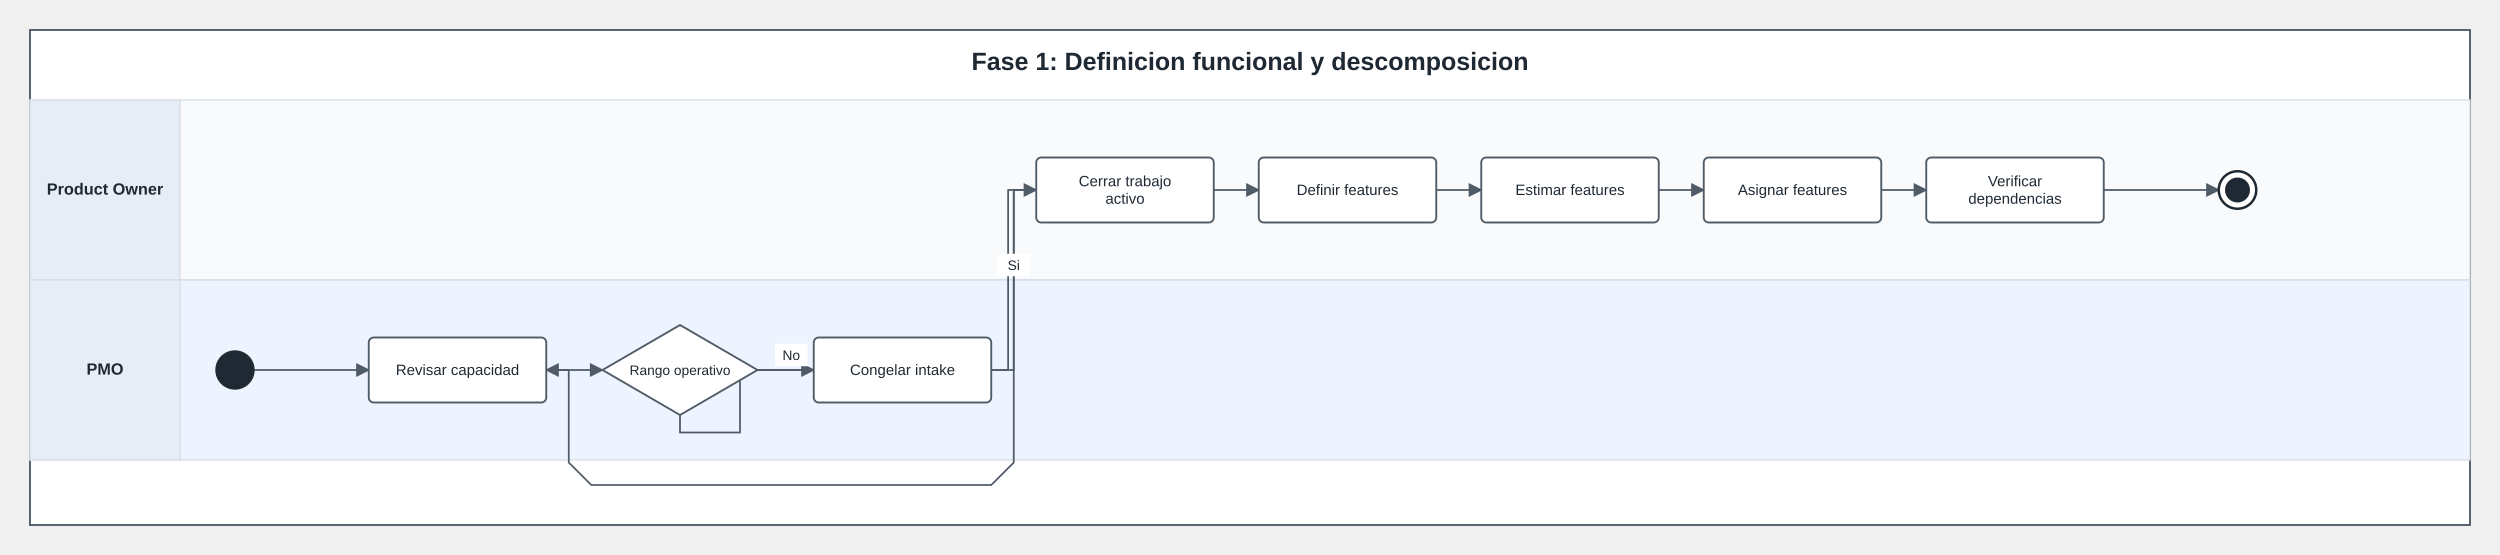
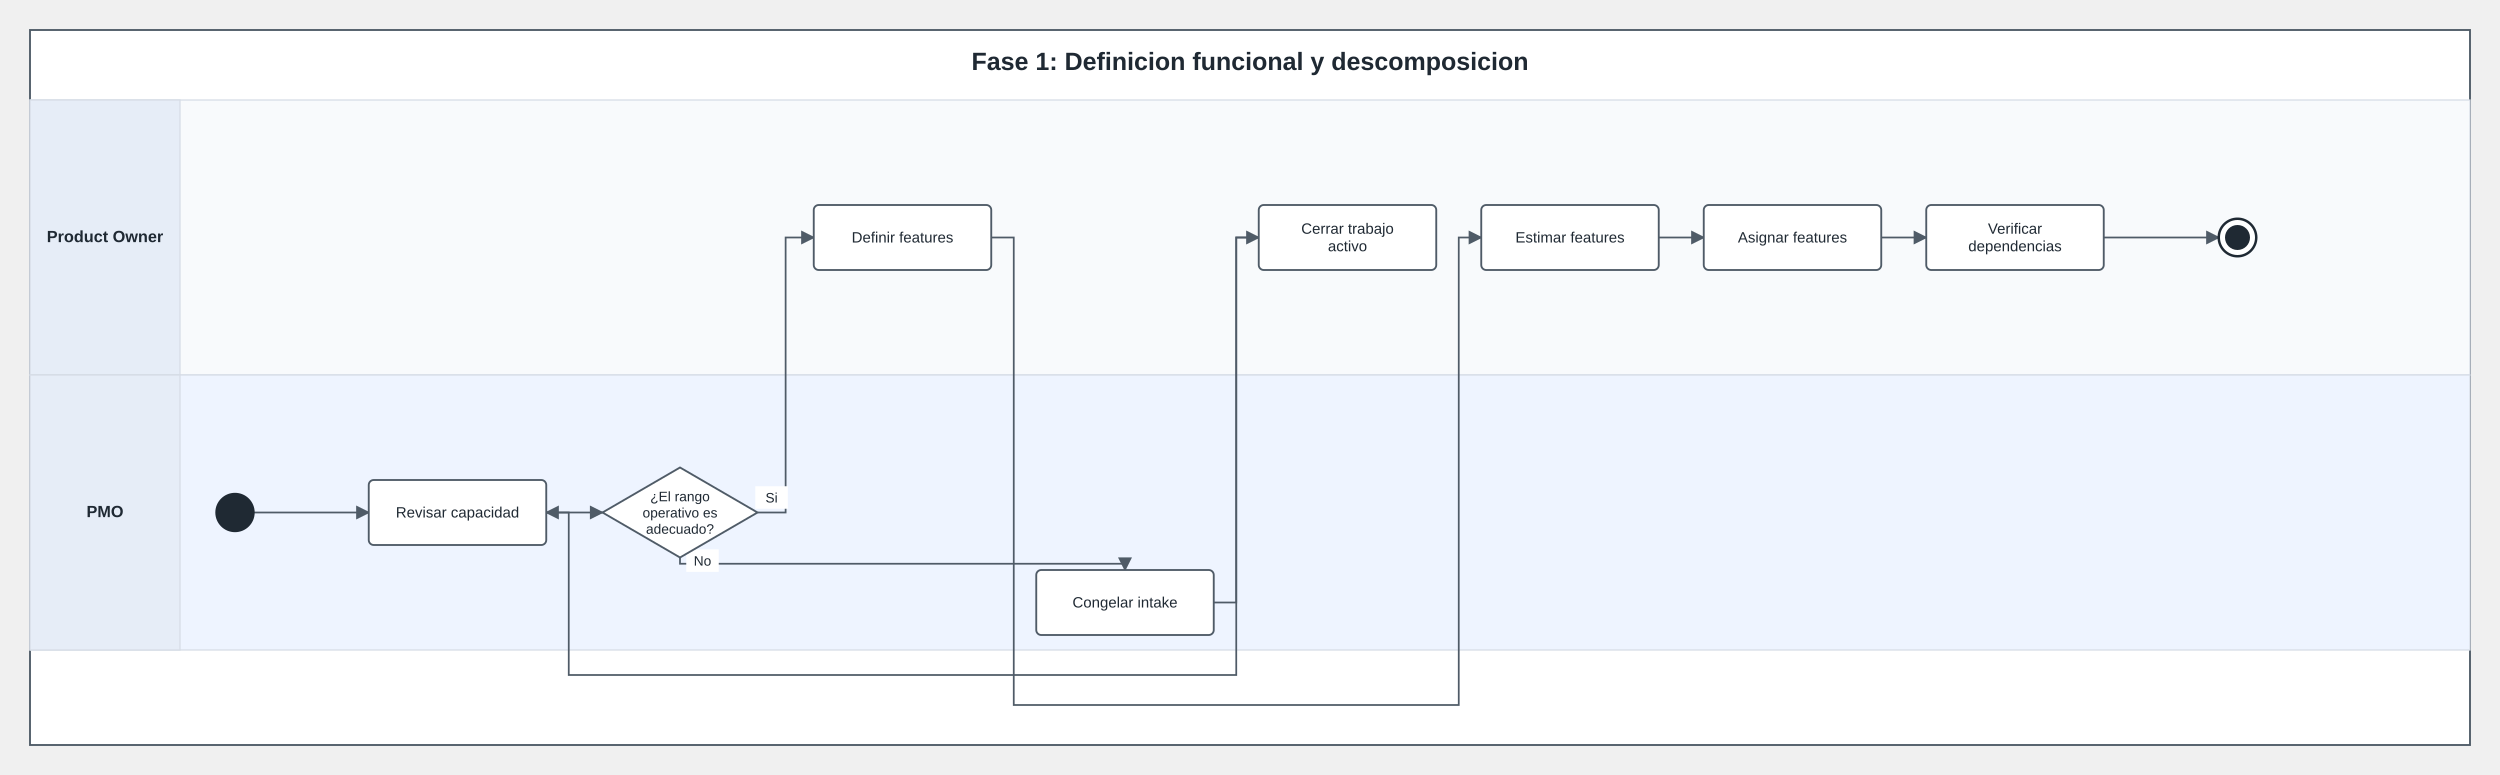
- <svg xmlns="http://www.w3.org/2000/svg" width="2000" height="444" viewBox="0 0 2000 444" role="img" aria-labelledby="title desc">
+ <svg xmlns="http://www.w3.org/2000/svg" width="2000" height="620" viewBox="0 0 2000 620" role="img" aria-labelledby="title desc">
  <defs>
    <marker id="arrow" viewBox="0 0 10 10" refX="9" refY="5" markerWidth="8" markerHeight="8" orient="auto-start-reverse">
      <path d="M 0 0 L 10 5 L 0 10 z" fill="#4f5b67" />
    </marker>
  </defs>
-   <rect x="24" y="24" width="1952" height="396" rx="0" fill="#ffffff" stroke="#4f5b67" stroke-width="1.5" />
+   <rect x="24" y="24" width="1952" height="572" rx="0" fill="#ffffff" stroke="#4f5b67" stroke-width="1.5" />
  <text x="1000.0" y="56" text-anchor="middle" font-family="Arial, sans-serif" font-size="20" font-weight="700" fill="#1f2933">Fase 1: Definicion funcional y descomposicion</text>
-   <rect x="24" y="80" width="1952" height="144" fill="#f8fafc" stroke="#d5dce6" stroke-width="1" />
-   <rect x="24" y="80" width="120" height="144" fill="#e6edf7" stroke="#d5dce6" stroke-width="1" />
-   <text x="84.0" y="152.0" text-anchor="middle" dominant-baseline="middle" font-family="Arial, sans-serif" font-size="13" font-weight="700" fill="#1f2933">
+   <rect x="24" y="80" width="1952" height="220" fill="#f8fafc" stroke="#d5dce6" stroke-width="1" />
+   <rect x="24" y="80" width="120" height="220" fill="#e6edf7" stroke="#d5dce6" stroke-width="1" />
+   <text x="84.0" y="190.0" text-anchor="middle" dominant-baseline="middle" font-family="Arial, sans-serif" font-size="13" font-weight="700" fill="#1f2933">
    <tspan x="84.0" dy="-0.0">Product Owner</tspan>
  </text>
-   <rect x="24" y="224" width="1952" height="144" fill="#eef4ff" stroke="#d5dce6" stroke-width="1" />
-   <rect x="24" y="224" width="120" height="144" fill="#e6edf7" stroke="#d5dce6" stroke-width="1" />
-   <text x="84.0" y="296.0" text-anchor="middle" dominant-baseline="middle" font-family="Arial, sans-serif" font-size="13" font-weight="700" fill="#1f2933">
+   <rect x="24" y="300" width="1952" height="220" fill="#eef4ff" stroke="#d5dce6" stroke-width="1" />
+   <rect x="24" y="300" width="120" height="220" fill="#e6edf7" stroke="#d5dce6" stroke-width="1" />
+   <text x="84.0" y="410.0" text-anchor="middle" dominant-baseline="middle" font-family="Arial, sans-serif" font-size="13" font-weight="700" fill="#1f2933">
    <tspan x="84.0" dy="-0.0">PMO</tspan>
  </text>
  <g fill="none" stroke="#4f5b67" stroke-width="1.4" marker-end="url(#arrow)">
-     <polyline points="203.0,296.0 249.0,296.0 295.0,296.0" />
-     <polyline points="437.0,296.0 459.5,296.0 482.0,296.0" />
-     <polyline points="544,332.0 544,346.0 592,346.0 592,296.0 651.0,296.0" />
-     <polyline points="793.0,296.0 811.0,296.0 811.0,152.0 829.0,152.0" />
-     <polyline points="829.0,152.0 811.0,152.0 811.0,370 793.0,388 473.0,388 455.0,370 455.0,296.0 437.0,296.0" />
-     <polyline points="606.0,296.0 806.5,296.0 806.5,152.0 1007.0,152.0" />
-     <polyline points="1149.0,152.0 1167.0,152.0 1185.0,152.0" />
-     <polyline points="1327.0,152.0 1345.0,152.0 1363.0,152.0" />
-     <polyline points="1505.0,152.0 1523.0,152.0 1541.0,152.0" />
-     <polyline points="1683.0,152.0 1729.0,152.0 1775.0,152.0" />
+     <polyline points="203.0,410.0 249.0,410.0 295.0,410.0" />
+     <polyline points="437.0,410.0 459.5,410.0 482.0,410.0" />
+     <polyline points="544,446.0 544,451.0 900,451.0 900,456.0" />
+     <polyline points="971.0,482.0 989.0,482.0 989.0,190.0 1007.0,190.0" />
+     <polyline points="1007.0,190.0 989.0,190.0 989.0,540 455.0,540 455.0,410.0 437.0,410.0" />
+     <polyline points="606.0,410.0 628.5,410.0 628.5,190.0 651.0,190.0" />
+     <polyline points="793.0,190.0 811.0,190.0 811.0,564 1167.0,564 1167.0,190.0 1185.0,190.0" />
+     <polyline points="1327.0,190.0 1345.0,190.0 1363.0,190.0" />
+     <polyline points="1505.0,190.0 1523.0,190.0 1541.0,190.0" />
+     <polyline points="1683.0,190.0 1729.0,190.0 1775.0,190.0" />
  </g>
-   <rect x="620.0" y="275.0" width="26" height="18" fill="#ffffff" stroke="none" />
-   <text x="633.0" y="288.0" text-anchor="middle" font-family="Arial, sans-serif" font-size="11" fill="#1f2933">No</text>
-   <rect x="798.0" y="203.0" width="26" height="18" fill="#ffffff" stroke="none" />
-   <text x="811.0" y="216.0" text-anchor="middle" font-family="Arial, sans-serif" font-size="11" fill="#1f2933">Si</text>
-   <circle cx="188" cy="296.0" r="15.0" fill="#1f2933" stroke="#1f2933" stroke-width="1.5" />
-   <rect x="295.0" y="270.0" width="142" height="52" rx="4" fill="#ffffff" stroke="#4f5b67" stroke-width="1.5" />
-   <text x="366" y="300.0" text-anchor="middle" font-family="Arial, sans-serif" font-size="12" fill="#1f2933">Revisar capacidad</text>
-   <polygon points="544,260.0 606.0,296.0 544,332.0 482.0,296.0" fill="#ffffff" stroke="#4f5b67" stroke-width="1.5" />
-   <text x="544" y="300.0" text-anchor="middle" font-family="Arial, sans-serif" font-size="11" fill="#1f2933">Rango operativo</text>
-   <rect x="651.0" y="270.0" width="142" height="52" rx="4" fill="#ffffff" stroke="#4f5b67" stroke-width="1.5" />
-   <text x="722" y="300.0" text-anchor="middle" font-family="Arial, sans-serif" font-size="12" fill="#1f2933">Congelar intake</text>
-   <rect x="829.0" y="126.0" width="142" height="52" rx="4" fill="#ffffff" stroke="#4f5b67" stroke-width="1.5" />
-   <text x="900" y="149.0" text-anchor="middle" font-family="Arial, sans-serif" font-size="12" fill="#1f2933">Cerrar trabajo</text>
-   <text x="900" y="163.0" text-anchor="middle" font-family="Arial, sans-serif" font-size="12" fill="#1f2933">activo</text>
-   <rect x="1007.0" y="126.0" width="142" height="52" rx="4" fill="#ffffff" stroke="#4f5b67" stroke-width="1.5" />
-   <text x="1078" y="156.0" text-anchor="middle" font-family="Arial, sans-serif" font-size="12" fill="#1f2933">Definir features</text>
-   <rect x="1185.0" y="126.0" width="142" height="52" rx="4" fill="#ffffff" stroke="#4f5b67" stroke-width="1.5" />
-   <text x="1256" y="156.0" text-anchor="middle" font-family="Arial, sans-serif" font-size="12" fill="#1f2933">Estimar features</text>
-   <rect x="1363.0" y="126.0" width="142" height="52" rx="4" fill="#ffffff" stroke="#4f5b67" stroke-width="1.5" />
-   <text x="1434" y="156.0" text-anchor="middle" font-family="Arial, sans-serif" font-size="12" fill="#1f2933">Asignar features</text>
-   <rect x="1541.0" y="126.0" width="142" height="52" rx="4" fill="#ffffff" stroke="#4f5b67" stroke-width="1.5" />
-   <text x="1612" y="149.0" text-anchor="middle" font-family="Arial, sans-serif" font-size="12" fill="#1f2933">Verificar</text>
-   <text x="1612" y="163.0" text-anchor="middle" font-family="Arial, sans-serif" font-size="12" fill="#1f2933">dependencias</text>
-   <circle cx="1790" cy="152.0" r="15.0" fill="#ffffff" stroke="#1f2933" stroke-width="2" />
-   <circle cx="1790" cy="152.0" r="10.0" fill="#1f2933" stroke="none" />
+   <rect x="549.0" y="439.5" width="26" height="18" fill="#ffffff" stroke="none" />
+   <text x="562.0" y="452.5" text-anchor="middle" font-family="Arial, sans-serif" font-size="11" fill="#1f2933">No</text>
+   <rect x="604.25" y="389.0" width="26" height="18" fill="#ffffff" stroke="none" />
+   <text x="617.25" y="402.0" text-anchor="middle" font-family="Arial, sans-serif" font-size="11" fill="#1f2933">Si</text>
+   <circle cx="188" cy="410.0" r="15.0" fill="#1f2933" stroke="#1f2933" stroke-width="1.5" />
+   <rect x="295.0" y="384.0" width="142" height="52" rx="4" fill="#ffffff" stroke="#4f5b67" stroke-width="1.5" />
+   <text x="366" y="414.0" text-anchor="middle" font-family="Arial, sans-serif" font-size="12" fill="#1f2933">Revisar capacidad</text>
+   <polygon points="544,374.0 606.0,410.0 544,446.0 482.0,410.0" fill="#ffffff" stroke="#4f5b67" stroke-width="1.5" />
+   <text x="544" y="401.0" text-anchor="middle" font-family="Arial, sans-serif" font-size="11" fill="#1f2933">¿El rango</text>
+   <text x="544" y="414.0" text-anchor="middle" font-family="Arial, sans-serif" font-size="11" fill="#1f2933">operativo es</text>
+   <text x="544" y="427.0" text-anchor="middle" font-family="Arial, sans-serif" font-size="11" fill="#1f2933">adecuado?</text>
+   <rect x="829.0" y="456.0" width="142" height="52" rx="4" fill="#ffffff" stroke="#4f5b67" stroke-width="1.5" />
+   <text x="900" y="486.0" text-anchor="middle" font-family="Arial, sans-serif" font-size="12" fill="#1f2933">Congelar intake</text>
+   <rect x="1007.0" y="164.0" width="142" height="52" rx="4" fill="#ffffff" stroke="#4f5b67" stroke-width="1.5" />
+   <text x="1078" y="187.0" text-anchor="middle" font-family="Arial, sans-serif" font-size="12" fill="#1f2933">Cerrar trabajo</text>
+   <text x="1078" y="201.0" text-anchor="middle" font-family="Arial, sans-serif" font-size="12" fill="#1f2933">activo</text>
+   <rect x="651.0" y="164.0" width="142" height="52" rx="4" fill="#ffffff" stroke="#4f5b67" stroke-width="1.5" />
+   <text x="722" y="194.0" text-anchor="middle" font-family="Arial, sans-serif" font-size="12" fill="#1f2933">Definir features</text>
+   <rect x="1185.0" y="164.0" width="142" height="52" rx="4" fill="#ffffff" stroke="#4f5b67" stroke-width="1.5" />
+   <text x="1256" y="194.0" text-anchor="middle" font-family="Arial, sans-serif" font-size="12" fill="#1f2933">Estimar features</text>
+   <rect x="1363.0" y="164.0" width="142" height="52" rx="4" fill="#ffffff" stroke="#4f5b67" stroke-width="1.5" />
+   <text x="1434" y="194.0" text-anchor="middle" font-family="Arial, sans-serif" font-size="12" fill="#1f2933">Asignar features</text>
+   <rect x="1541.0" y="164.0" width="142" height="52" rx="4" fill="#ffffff" stroke="#4f5b67" stroke-width="1.5" />
+   <text x="1612" y="187.0" text-anchor="middle" font-family="Arial, sans-serif" font-size="12" fill="#1f2933">Verificar</text>
+   <text x="1612" y="201.0" text-anchor="middle" font-family="Arial, sans-serif" font-size="12" fill="#1f2933">dependencias</text>
+   <circle cx="1790" cy="190.0" r="15.0" fill="#ffffff" stroke="#1f2933" stroke-width="2" />
+   <circle cx="1790" cy="190.0" r="10.0" fill="#1f2933" stroke="none" />
</svg>
